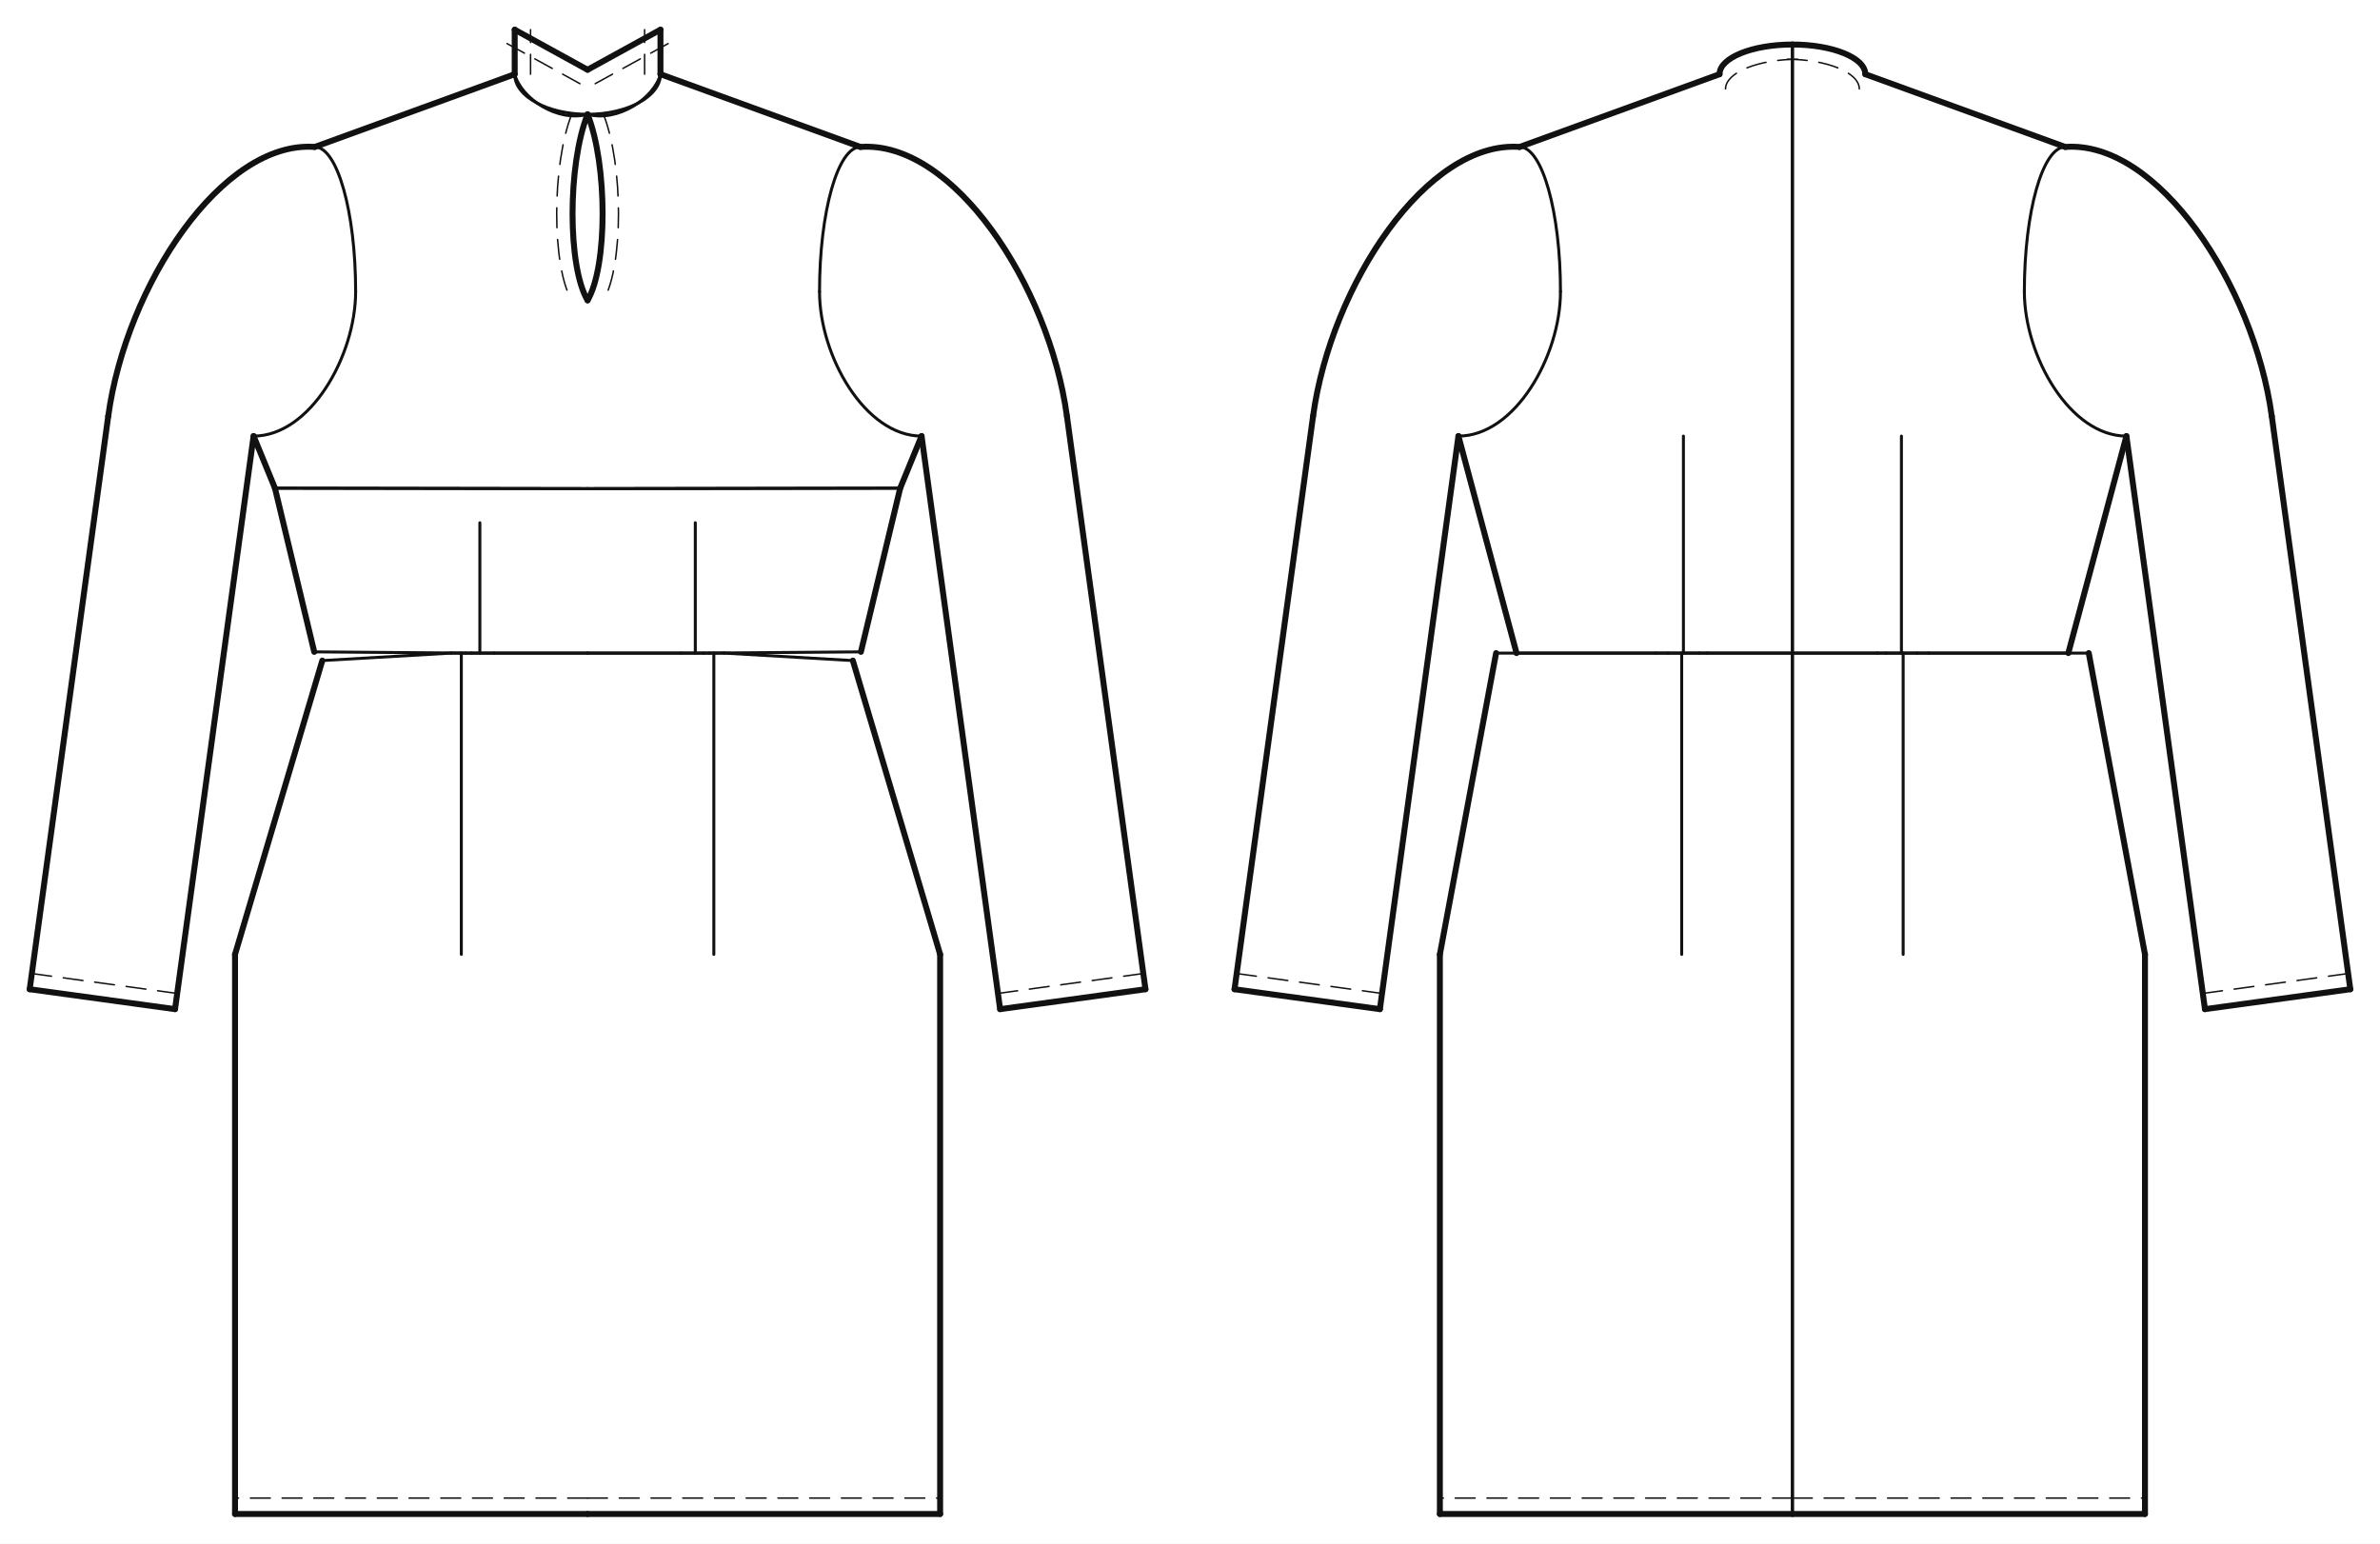
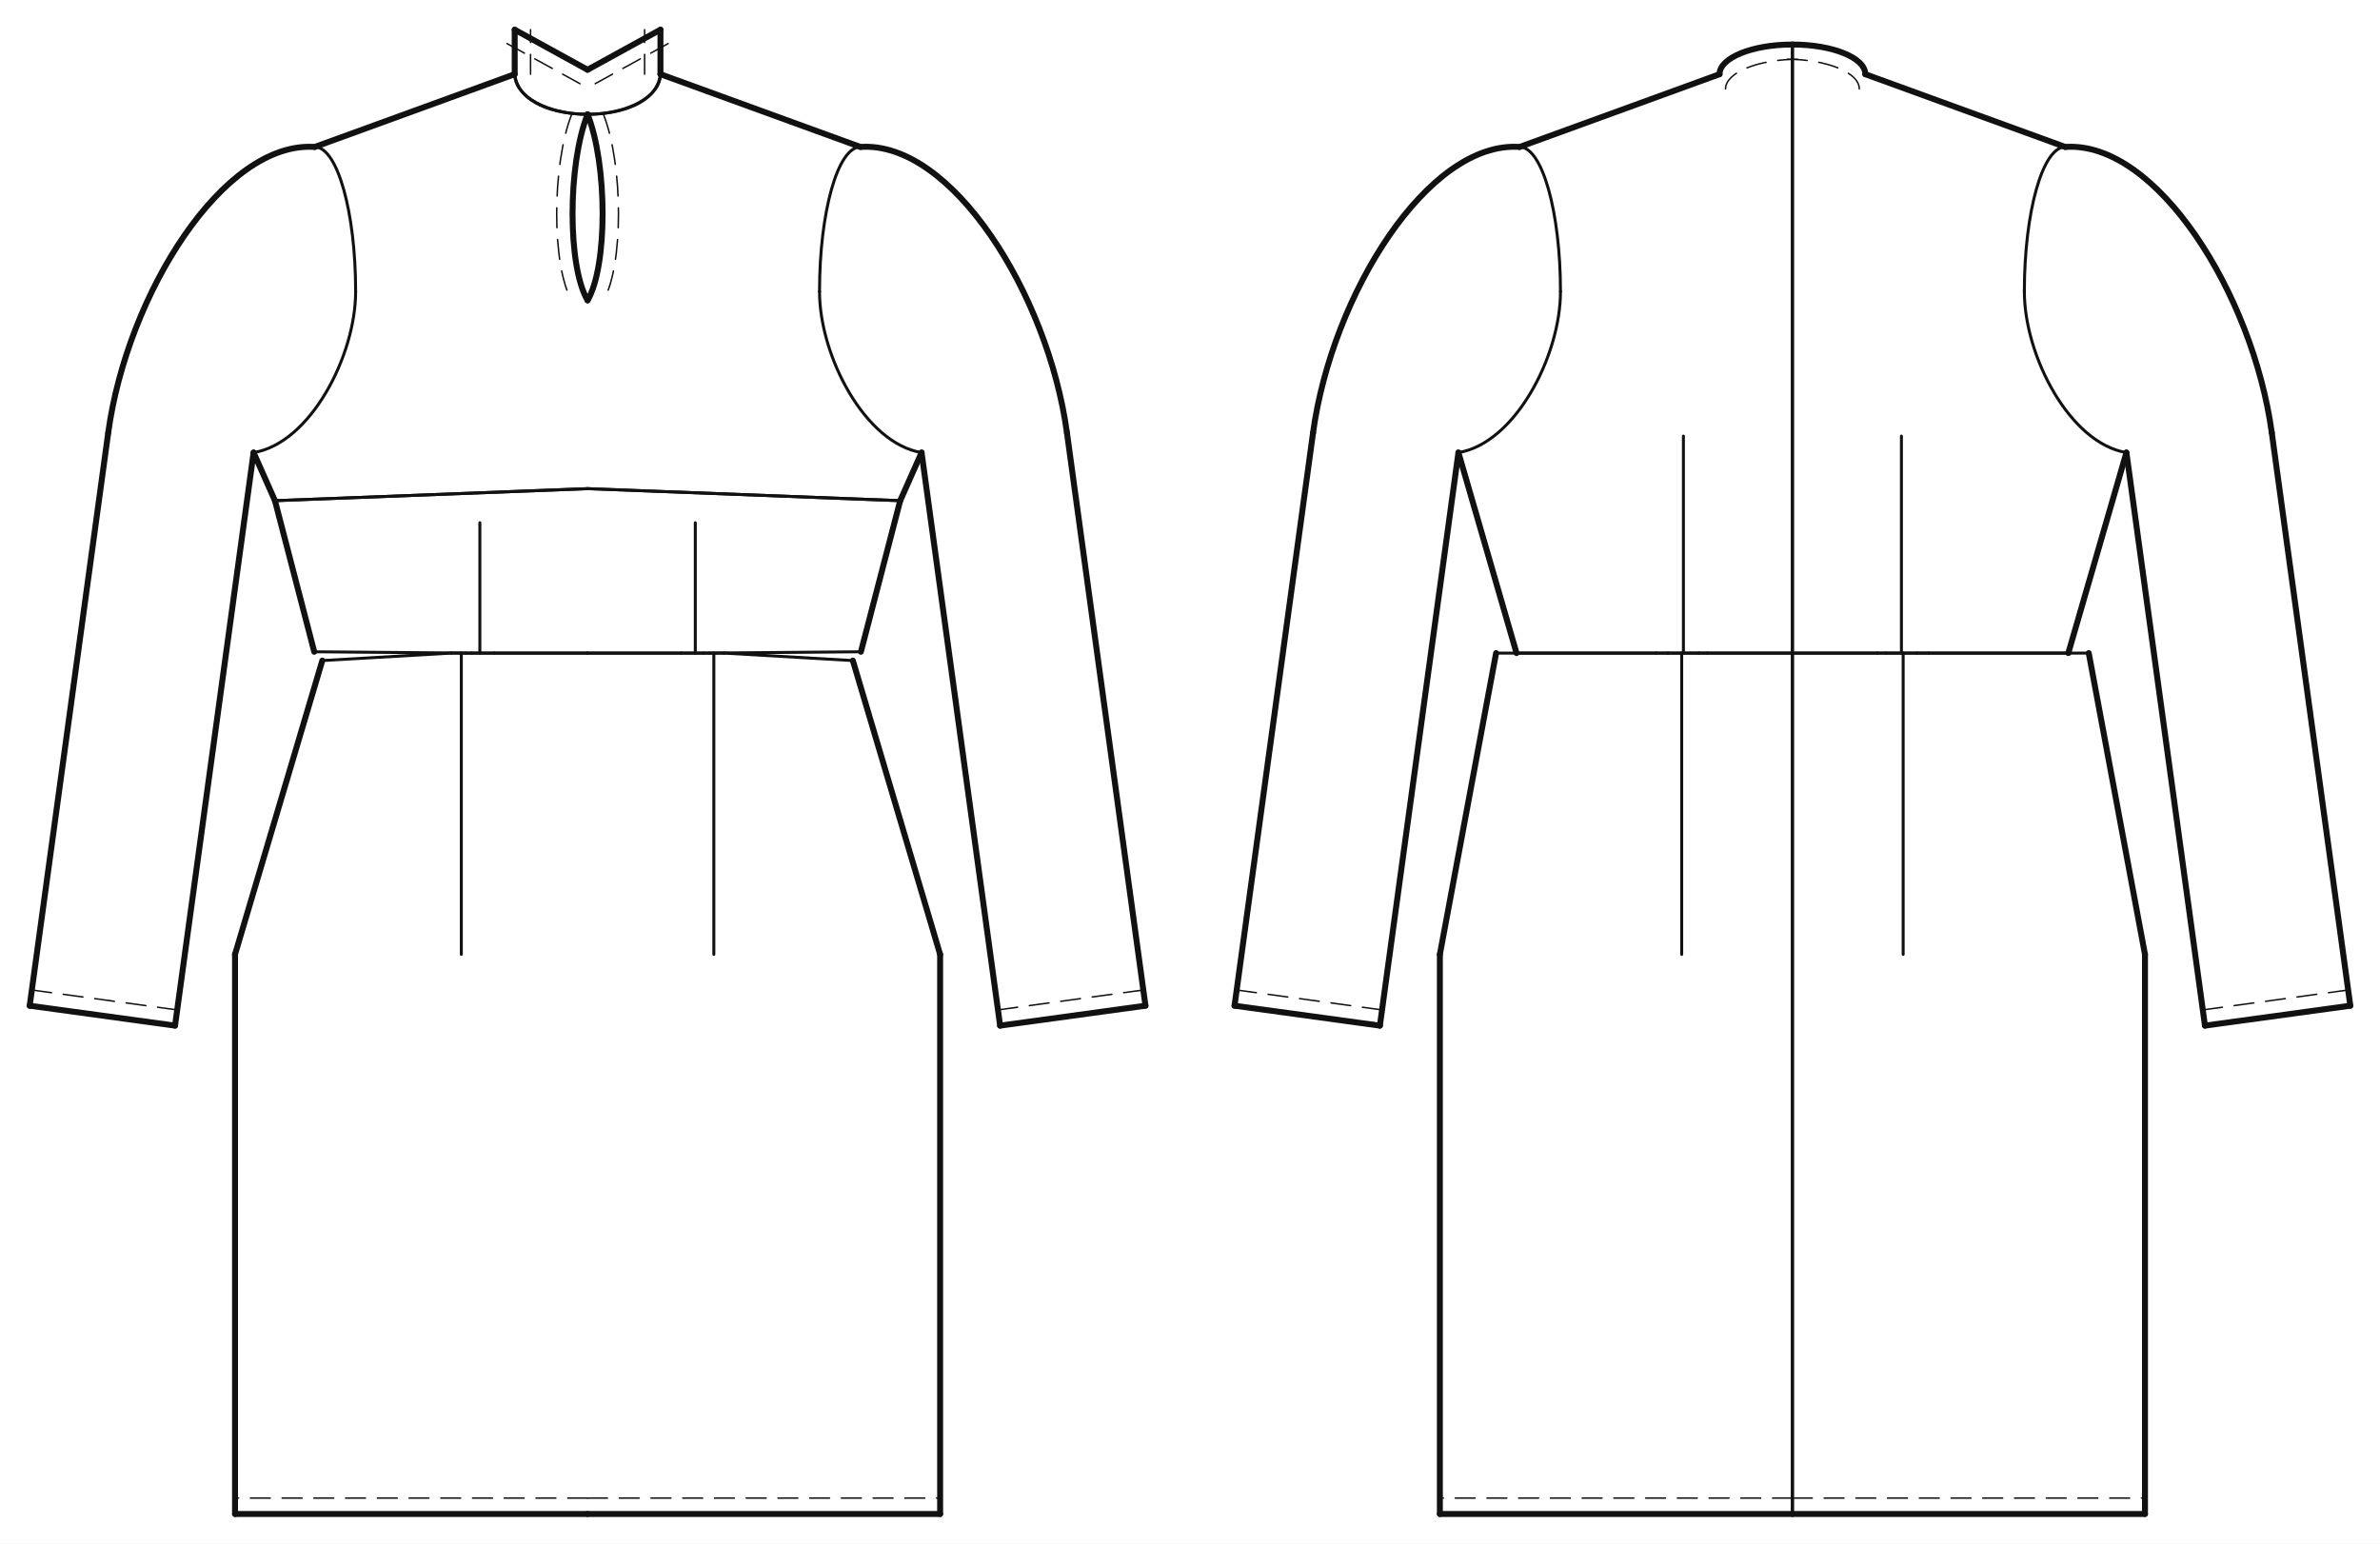
<svg xmlns="http://www.w3.org/2000/svg" data-ops="14" viewBox="-20.000 -50.000 1603.320 1040.000" data-scale="1:1" data-unit-mm="1" data-graf="taban-elbise" data-body="croquis36" data-size="croquis36" data-panel="7" data-gorunum="2" data-y-waist="390.000" data-y-bust="254.900" data-y-hip="593.000">
  <rect x="-20.000" y="-50.000" width="1603.320" height="1040.000" fill="#ffffff" />
  <g id="croquis" fill="none" stroke="none">
    <g data-view="front" data-eksen="cf" transform="translate(375.830 0)">
      <path data-rol="siluet" data-view="front" data-kaynak="croquis-landmark" data-manken-bust-y="254.900" data-manken-koltukalti-y="243.800" data-manken-bel-y="390.000" data-manken-kalca-y="593.000" data-omuz-uc="183.800 49.000" data-manken-bel-yarim-mm="170.500" d="M 49.100 0.000 L 183.800 49.000 L 210.000 243.800 L 210.000 254.900 L 181.400 312.900 L 170.500 390.000 L 195.000 490.000 L 225.000 593.000 L -225.000 593.000 L -195.000 490.000 L -170.500 390.000 L -181.400 312.900 L -210.000 254.900 L -210.000 243.800 L -183.800 49.000 L -49.100 0.000 Z" />
    </g>
    <g data-view="back" data-eksen="cb" transform="translate(1187.490 0)">
      <path data-rol="siluet" data-view="back" data-kaynak="croquis-landmark" data-manken-bust-y="254.900" data-manken-koltukalti-y="243.800" data-manken-bel-y="390.000" data-manken-kalca-y="593.000" data-omuz-uc="183.800 49.000" data-manken-bel-yarim-mm="170.500" d="M 49.100 0.000 L 183.800 49.000 L 210.000 243.800 L 210.000 254.900 L 181.400 312.900 L 170.500 390.000 L 195.000 490.000 L 225.000 593.000 L -225.000 593.000 L -195.000 490.000 L -170.500 390.000 L -181.400 312.900 L -210.000 254.900 L -210.000 243.800 L -183.800 49.000 L -49.100 0.000 Z" />
    </g>
  </g>
  <g id="outline" fill="none" stroke="#111111" stroke-width="4.008" stroke-linejoin="round" stroke-linecap="round">
    <g data-view="front" data-eksen="cf" transform="translate(375.830 0)">
-       <path data-panel="on_beden_alt" data-edge="side_front.1" data-tur="seam" d="M 184.136 389.177 L 210.600 278.888" />
-       <path data-panel="on_beden_alt" data-edge="side_front.1" data-tur="seam" d="M -184.136 389.177 L -210.600 278.888" />
-       <path data-panel="on_beden_ust" data-edge="side_front.2" data-tur="seam" d="M 210.600 278.888 L 225.000 243.800" />
-       <path data-panel="on_beden_ust" data-edge="side_front.2" data-tur="seam" d="M -210.600 278.888 L -225.000 243.800" />
+       <path data-panel="on_beden_alt" data-edge="side_front.1" data-tur="seam" d="M 184.136 389.117 L 210.600 287.324" />
+       <path data-panel="on_beden_alt" data-edge="side_front.1" data-tur="seam" d="M -184.136 389.117 L -210.600 287.324" />
+       <path data-panel="on_beden_ust" data-edge="side_front.2" data-tur="seam" d="M 210.600 287.324 L 225.000 254.900" />
+       <path data-panel="on_beden_ust" data-edge="side_front.2" data-tur="seam" d="M -210.600 287.324 L -225.000 254.900" />
      <path data-panel="on_beden_ust" data-edge="shoulder" data-tur="seam" d="M 183.800 49.000 L 49.100 0.000" />
      <path data-panel="on_beden_ust" data-edge="shoulder" data-tur="seam" d="M -183.800 49.000 L -49.100 0.000" />
      <path data-panel="on_beden_ust" data-edge="cf.1" data-tur="cut" d="M 0.000 27.000 C 13.500 61.185 13.500 129.555 0.000 152.345" />
      <path data-panel="on_beden_ust" data-edge="cf.1" data-tur="cut" d="M 0.000 27.000 C -13.500 61.185 -13.500 129.555 0.000 152.345" />
      <path data-panel="on_etek" data-edge="hem_front" data-tur="cut" d="M 0.000 970.000 L 237.500 970.000" />
      <path data-panel="on_etek" data-edge="hem_front" data-tur="cut" d="M 0.000 970.000 L -237.500 970.000" />
      <path data-panel="on_etek" data-edge="side_front.1" data-tur="seam" d="M 237.500 970.000 L 237.500 593.000" />
      <path data-panel="on_etek" data-edge="side_front.1" data-tur="seam" d="M -237.500 970.000 L -237.500 593.000" />
      <path data-panel="on_etek" data-edge="side_front.2" data-tur="seam" d="M 237.500 593.000 L 178.704 395.045" />
      <path data-panel="on_etek" data-edge="side_front.2" data-tur="seam" d="M -237.500 593.000 L -178.704 395.045" />
-       <path data-panel="kol" data-edge="kapak_basi" data-tur="kapak" d="M 183.800 49.000 C 246.026 44.481 310.787 141.843 322.920 230.381" />
-       <path data-panel="kol" data-edge="kapak_basi" data-tur="kapak" d="M -183.800 49.000 C -246.026 44.481 -310.787 141.843 -322.920 230.381" />
-       <path data-panel="kol" data-edge="underarm_front" data-tur="kol" d="M 322.920 230.381 L 375.830 616.472" />
-       <path data-panel="kol" data-edge="underarm_front" data-tur="kol" d="M -322.920 230.381 L -375.830 616.472" />
-       <path data-panel="kol" data-edge="hem" data-tur="kol" d="M 375.830 616.472 L 277.910 629.891" />
-       <path data-panel="kol" data-edge="hem" data-tur="kol" d="M -375.830 616.472 L -277.910 629.891" />
-       <path data-panel="kol" data-edge="underarm_back" data-tur="kol" d="M 277.910 629.891 L 225.000 243.800" />
-       <path data-panel="kol" data-edge="underarm_back" data-tur="kol" d="M -277.910 629.891 L -225.000 243.800" />
+       <path data-panel="kol" data-edge="kapak_basi" data-tur="kapak" d="M 183.800 49.000 C 245.234 44.812 310.115 148.040 322.920 241.481" />
+       <path data-panel="kol" data-edge="kapak_basi" data-tur="kapak" d="M -183.800 49.000 C -245.234 44.812 -310.115 148.040 -322.920 241.481" />
+       <path data-panel="kol" data-edge="underarm_front" data-tur="kol" d="M 322.920 241.481 L 375.830 627.572" />
+       <path data-panel="kol" data-edge="underarm_front" data-tur="kol" d="M -322.920 241.481 L -375.830 627.572" />
+       <path data-panel="kol" data-edge="hem" data-tur="kol" d="M 375.830 627.572 L 277.910 640.991" />
+       <path data-panel="kol" data-edge="hem" data-tur="kol" d="M -375.830 627.572 L -277.910 640.991" />
+       <path data-panel="kol" data-edge="underarm_back" data-tur="kol" d="M 277.910 640.991 L 225.000 254.900" />
+       <path data-panel="kol" data-edge="underarm_back" data-tur="kol" d="M -277.910 640.991 L -225.000 254.900" />
      <path data-panel="boyun_bandi" data-edge="dis" data-tur="cut" d="M 49.100 0.000 L 49.100 -30.000" />
      <path data-panel="boyun_bandi" data-edge="dis" data-tur="cut" d="M -49.100 0.000 L -49.100 -30.000" />
      <path data-panel="boyun_bandi" data-edge="ust" data-tur="cut" d="M 49.100 -30.000 L 0.000 -3.000" />
      <path data-panel="boyun_bandi" data-edge="ust" data-tur="cut" d="M -49.100 -30.000 L 0.000 -3.000" />
    </g>
    <g data-view="back" data-eksen="cb" transform="translate(1187.490 0)">
-       <path data-panel="arka_beden" data-edge="side_back" data-tur="seam" d="M 185.864 390.000 L 225.000 243.800" />
-       <path data-panel="arka_beden" data-edge="side_back" data-tur="seam" d="M -185.864 390.000 L -225.000 243.800" />
+       <path data-panel="arka_beden" data-edge="side_back" data-tur="seam" d="M 185.864 390.000 L 225.000 254.900" />
+       <path data-panel="arka_beden" data-edge="side_back" data-tur="seam" d="M -185.864 390.000 L -225.000 254.900" />
      <path data-panel="arka_beden" data-edge="shoulder" data-tur="seam" d="M 183.800 49.000 L 49.100 0.000" />
      <path data-panel="arka_beden" data-edge="shoulder" data-tur="seam" d="M -183.800 49.000 L -49.100 0.000" />
      <path data-panel="arka_beden" data-edge="neck_back" data-tur="cut" d="M 49.100 0.000 C 49.100 -11.046 27.117 -20.000 0.000 -20.000" />
      <path data-panel="arka_beden" data-edge="neck_back" data-tur="cut" d="M -49.100 0.000 C -49.100 -11.046 -27.117 -20.000 0.000 -20.000" />
      <path data-panel="arka_etek" data-edge="hem_back" data-tur="cut" d="M 0.000 970.000 L 237.500 970.000" />
      <path data-panel="arka_etek" data-edge="hem_back" data-tur="cut" d="M 0.000 970.000 L -237.500 970.000" />
      <path data-panel="arka_etek" data-edge="side_back.1" data-tur="seam" d="M 237.500 970.000 L 237.500 593.000" />
      <path data-panel="arka_etek" data-edge="side_back.1" data-tur="seam" d="M -237.500 970.000 L -237.500 593.000" />
      <path data-panel="arka_etek" data-edge="side_back.2" data-tur="seam" d="M 237.500 593.000 L 199.629 390.000" />
      <path data-panel="arka_etek" data-edge="side_back.2" data-tur="seam" d="M -237.500 593.000 L -199.629 390.000" />
-       <path data-panel="kol" data-edge="kapak_basi" data-tur="kapak" d="M 183.800 49.000 C 246.026 44.481 310.787 141.843 322.920 230.381" />
-       <path data-panel="kol" data-edge="kapak_basi" data-tur="kapak" d="M -183.800 49.000 C -246.026 44.481 -310.787 141.843 -322.920 230.381" />
-       <path data-panel="kol" data-edge="underarm_front" data-tur="kol" d="M 322.920 230.381 L 375.830 616.472" />
-       <path data-panel="kol" data-edge="underarm_front" data-tur="kol" d="M -322.920 230.381 L -375.830 616.472" />
-       <path data-panel="kol" data-edge="hem" data-tur="kol" d="M 375.830 616.472 L 277.910 629.891" />
-       <path data-panel="kol" data-edge="hem" data-tur="kol" d="M -375.830 616.472 L -277.910 629.891" />
-       <path data-panel="kol" data-edge="underarm_back" data-tur="kol" d="M 277.910 629.891 L 225.000 243.800" />
-       <path data-panel="kol" data-edge="underarm_back" data-tur="kol" d="M -277.910 629.891 L -225.000 243.800" />
+       <path data-panel="kol" data-edge="kapak_basi" data-tur="kapak" d="M 183.800 49.000 C 245.234 44.812 310.115 148.040 322.920 241.481" />
+       <path data-panel="kol" data-edge="kapak_basi" data-tur="kapak" d="M -183.800 49.000 C -245.234 44.812 -310.115 148.040 -322.920 241.481" />
+       <path data-panel="kol" data-edge="underarm_front" data-tur="kol" d="M 322.920 241.481 L 375.830 627.572" />
+       <path data-panel="kol" data-edge="underarm_front" data-tur="kol" d="M -322.920 241.481 L -375.830 627.572" />
+       <path data-panel="kol" data-edge="hem" data-tur="kol" d="M 375.830 627.572 L 277.910 640.991" />
+       <path data-panel="kol" data-edge="hem" data-tur="kol" d="M -375.830 627.572 L -277.910 640.991" />
+       <path data-panel="kol" data-edge="underarm_back" data-tur="kol" d="M 277.910 640.991 L 225.000 254.900" />
+       <path data-panel="kol" data-edge="underarm_back" data-tur="kol" d="M -277.910 640.991 L -225.000 254.900" />
    </g>
  </g>
  <g id="seams" fill="none" stroke="#111111" stroke-width="2.004" stroke-linejoin="round" stroke-linecap="round">
    <g data-view="front" data-eksen="cf" transform="translate(375.830 0)">
      <path data-panel="on_beden_alt" data-edge="waist_front.1" data-tur="seam" d="M 0.000 390.000 L 63.000 390.000" />
      <path data-panel="on_beden_alt" data-edge="waist_front.1" data-tur="seam" d="M 0.000 390.000 L -63.000 390.000" />
      <path data-panel="on_beden_alt" data-edge="dart_on_beden.1" data-tur="pens_agzi" d="M 63.000 390.000 L 82.136 390.000" />
      <path data-panel="on_beden_alt" data-edge="dart_on_beden.1" data-tur="pens_agzi" d="M -63.000 390.000 L -82.136 390.000" />
-       <path data-panel="on_beden_alt" data-edge="waist_front.2" data-tur="seam" d="M 82.136 390.000 L 184.136 389.177" />
-       <path data-panel="on_beden_alt" data-edge="waist_front.2" data-tur="seam" d="M -82.136 390.000 L -184.136 389.177" />
-       <path data-panel="on_beden_alt" data-edge="gogus_alti.a" data-tur="seam" d="M 210.600 278.888 L 0.000 279.218" />
-       <path data-panel="on_beden_alt" data-edge="gogus_alti.a" data-tur="seam" d="M -210.600 278.888 L 0.000 279.218" />
-       <path data-panel="on_beden_ust" data-edge="armhole_front.1" data-tur="seam" d="M 225.000 243.800 C 187.030 243.800 156.250 190.007 156.250 146.400" />
-       <path data-panel="on_beden_ust" data-edge="armhole_front.1" data-tur="seam" d="M -225.000 243.800 C -187.030 243.800 -156.250 190.007 -156.250 146.400" />
+       <path data-panel="on_beden_alt" data-edge="waist_front.2" data-tur="seam" d="M 82.136 390.000 L 184.136 389.117" />
+       <path data-panel="on_beden_alt" data-edge="waist_front.2" data-tur="seam" d="M -82.136 390.000 L -184.136 389.117" />
+       <path data-panel="on_beden_alt" data-edge="gogus_alti.a" data-tur="seam" d="M 210.600 287.324 L 0.000 279.218" />
+       <path data-panel="on_beden_alt" data-edge="gogus_alti.a" data-tur="seam" d="M -210.600 287.324 L 0.000 279.218" />
+       <path data-panel="on_beden_ust" data-edge="armhole_front.1" data-tur="seam" d="M 225.000 254.900 C 187.030 248.770 156.250 190.007 156.250 146.400" />
+       <path data-panel="on_beden_ust" data-edge="armhole_front.1" data-tur="seam" d="M -225.000 254.900 C -187.030 248.770 -156.250 190.007 -156.250 146.400" />
      <path data-panel="on_beden_ust" data-edge="armhole_front.2" data-tur="seam" d="M 156.250 146.400 C 156.250 92.607 168.585 49.000 183.800 49.000" />
      <path data-panel="on_beden_ust" data-edge="armhole_front.2" data-tur="seam" d="M -156.250 146.400 C -156.250 92.607 -168.585 49.000 -183.800 49.000" />
      <path data-panel="on_beden_ust" data-edge="neck_front" data-tur="seam" d="M 49.100 0.000 C 49.100 14.912 27.117 27.000 0.000 27.000" />
      <path data-panel="on_beden_ust" data-edge="neck_front" data-tur="seam" d="M -49.100 0.000 C -49.100 14.912 -27.117 27.000 0.000 27.000" />
-       <path data-panel="on_beden_ust" data-edge="gogus_alti.b" data-tur="seam" d="M 0.000 279.218 L 210.600 278.888" />
-       <path data-panel="on_beden_ust" data-edge="gogus_alti.b" data-tur="seam" d="M 0.000 279.218 L -210.600 278.888" />
+       <path data-panel="on_beden_ust" data-edge="gogus_alti.b" data-tur="seam" d="M 0.000 279.218 L 210.600 287.324" />
+       <path data-panel="on_beden_ust" data-edge="gogus_alti.b" data-tur="seam" d="M 0.000 279.218 L -210.600 287.324" />
      <path data-panel="on_etek" data-edge="waist_front.1" data-tur="seam" d="M 178.704 395.045 L 91.907 390.000" />
      <path data-panel="on_etek" data-edge="waist_front.1" data-tur="seam" d="M -178.704 395.045 L -91.907 390.000" />
      <path data-panel="on_etek" data-edge="dart_on_etek.1" data-tur="pens_agzi" d="M 91.907 390.000 L 78.203 390.000" />
      <path data-panel="on_etek" data-edge="dart_on_etek.1" data-tur="pens_agzi" d="M -91.907 390.000 L -78.203 390.000" />
      <path data-panel="on_etek" data-edge="waist_front.2" data-tur="seam" d="M 78.203 390.000 L 0.000 390.000" />
      <path data-panel="on_etek" data-edge="waist_front.2" data-tur="seam" d="M -78.203 390.000 L 0.000 390.000" />
-       <path data-panel="boyun_bandi" data-edge="alt" data-tur="seam" d="M 0.000 27.000 C 20.227 32.532 44.777 16.332 49.100 0.000" />
-       <path data-panel="boyun_bandi" data-edge="alt" data-tur="seam" d="M 0.000 27.000 C -20.227 32.532 -44.777 16.332 -49.100 0.000" />
+       <path data-panel="boyun_bandi" data-edge="alt" data-tur="seam" d="M 0.000 27.000 C 22.066 27.000 46.616 19.676 49.100 0.000" />
+       <path data-panel="boyun_bandi" data-edge="alt" data-tur="seam" d="M 0.000 27.000 C -22.066 27.000 -46.616 19.676 -49.100 0.000" />
    </g>
    <g data-view="back" data-eksen="cb" transform="translate(1187.490 0)">
      <path data-panel="arka_beden" data-edge="cb" data-tur="seam" d="M 0.000 -20.000 L 0.000 390.000" />
      <path data-panel="arka_beden" data-edge="cb" data-tur="seam" d="M 0.000 -20.000 L 0.000 390.000" />
      <path data-panel="arka_beden" data-edge="waist_back.1" data-tur="seam" d="M 0.000 390.000 L 63.000 390.000" />
      <path data-panel="arka_beden" data-edge="waist_back.1" data-tur="seam" d="M 0.000 390.000 L -63.000 390.000" />
      <path data-panel="arka_beden" data-edge="dart_arka_beden.1" data-tur="pens_agzi" d="M 63.000 390.000 L 83.864 390.000" />
      <path data-panel="arka_beden" data-edge="dart_arka_beden.1" data-tur="pens_agzi" d="M -63.000 390.000 L -83.864 390.000" />
      <path data-panel="arka_beden" data-edge="waist_back.2" data-tur="seam" d="M 83.864 390.000 L 185.864 390.000" />
      <path data-panel="arka_beden" data-edge="waist_back.2" data-tur="seam" d="M -83.864 390.000 L -185.864 390.000" />
-       <path data-panel="arka_beden" data-edge="armhole_back.1" data-tur="seam" d="M 225.000 243.800 C 187.030 243.800 156.250 190.007 156.250 146.400" />
-       <path data-panel="arka_beden" data-edge="armhole_back.1" data-tur="seam" d="M -225.000 243.800 C -187.030 243.800 -156.250 190.007 -156.250 146.400" />
+       <path data-panel="arka_beden" data-edge="armhole_back.1" data-tur="seam" d="M 225.000 254.900 C 187.030 248.770 156.250 190.007 156.250 146.400" />
+       <path data-panel="arka_beden" data-edge="armhole_back.1" data-tur="seam" d="M -225.000 254.900 C -187.030 248.770 -156.250 190.007 -156.250 146.400" />
      <path data-panel="arka_beden" data-edge="armhole_back.2" data-tur="seam" d="M 156.250 146.400 C 156.250 92.607 168.585 49.000 183.800 49.000" />
      <path data-panel="arka_beden" data-edge="armhole_back.2" data-tur="seam" d="M -156.250 146.400 C -156.250 92.607 -168.585 49.000 -183.800 49.000" />
      <path data-panel="arka_etek" data-edge="cb" data-tur="seam" d="M 0.000 390.000 L 0.000 970.000" />
      <path data-panel="arka_etek" data-edge="cb" data-tur="seam" d="M 0.000 390.000 L 0.000 970.000" />
      <path data-panel="arka_etek" data-edge="waist_back.1" data-tur="seam" d="M 199.629 390.000 L 91.907 390.000" />
      <path data-panel="arka_etek" data-edge="waist_back.1" data-tur="seam" d="M -199.629 390.000 L -91.907 390.000" />
      <path data-panel="arka_etek" data-edge="dart_arka_etek.1" data-tur="pens_agzi" d="M 91.907 390.000 L 57.278 390.000" />
      <path data-panel="arka_etek" data-edge="dart_arka_etek.1" data-tur="pens_agzi" d="M -91.907 390.000 L -57.278 390.000" />
      <path data-panel="arka_etek" data-edge="waist_back.2" data-tur="seam" d="M 57.278 390.000 L 0.000 390.000" />
      <path data-panel="arka_etek" data-edge="waist_back.2" data-tur="seam" d="M -57.278 390.000 L 0.000 390.000" />
    </g>
  </g>
  <g id="topstitch" fill="none" stroke="#111111" stroke-width="1.002" stroke-linejoin="round" stroke-linecap="round" stroke-dasharray="13.361 8.017">
    <g data-view="front" data-eksen="cf" transform="translate(375.830 0)">
      <path data-panel="on_beden_ust" data-edge="cf.1" data-tur="ustdikis" d="M 10.689 27.000 C 24.189 61.185 24.189 129.555 10.689 152.345" />
      <path data-panel="on_beden_ust" data-edge="cf.1" data-tur="ustdikis" d="M -10.689 27.000 C -24.189 61.185 -24.189 129.555 -10.689 152.345" />
      <path data-panel="on_etek" data-edge="hem_front" data-tur="ustdikis" d="M 0.000 959.311 L 237.500 959.311" />
      <path data-panel="on_etek" data-edge="hem_front" data-tur="ustdikis" d="M 0.000 959.311 L -237.500 959.311" />
-       <path data-panel="kol" data-edge="hem" data-tur="ustdikis" d="M 374.379 605.883 L 276.459 619.302" />
-       <path data-panel="kol" data-edge="hem" data-tur="ustdikis" d="M -374.379 605.883 L -276.459 619.302" />
+       <path data-panel="kol" data-edge="hem" data-tur="ustdikis" d="M 374.379 616.983 L 276.459 630.402" />
+       <path data-panel="kol" data-edge="hem" data-tur="ustdikis" d="M -374.379 616.983 L -276.459 630.402" />
      <path data-panel="boyun_bandi" data-edge="dis" data-tur="ustdikis" d="M 38.411 0.000 L 38.411 -30.000" />
      <path data-panel="boyun_bandi" data-edge="dis" data-tur="ustdikis" d="M -38.411 0.000 L -38.411 -30.000" />
      <path data-panel="boyun_bandi" data-edge="ust" data-tur="ustdikis" d="M 54.250 -20.634 L 5.150 6.366" />
      <path data-panel="boyun_bandi" data-edge="ust" data-tur="ustdikis" d="M -54.250 -20.634 L -5.150 6.366" />
    </g>
    <g data-view="back" data-eksen="cb" transform="translate(1187.490 0)">
      <path data-panel="arka_beden" data-edge="neck_back" data-tur="ustdikis" d="M 45.068 9.899 C 45.068 -1.147 23.085 -10.101 -4.032 -10.101" />
      <path data-panel="arka_beden" data-edge="neck_back" data-tur="ustdikis" d="M -45.068 9.899 C -45.068 -1.147 -23.085 -10.101 4.032 -10.101" />
      <path data-panel="arka_etek" data-edge="hem_back" data-tur="ustdikis" d="M 0.000 959.311 L 237.500 959.311" />
      <path data-panel="arka_etek" data-edge="hem_back" data-tur="ustdikis" d="M 0.000 959.311 L -237.500 959.311" />
-       <path data-panel="kol" data-edge="hem" data-tur="ustdikis" d="M 374.379 605.883 L 276.459 619.302" />
-       <path data-panel="kol" data-edge="hem" data-tur="ustdikis" d="M -374.379 605.883 L -276.459 619.302" />
+       <path data-panel="kol" data-edge="hem" data-tur="ustdikis" d="M 374.379 616.983 L 276.459 630.402" />
+       <path data-panel="kol" data-edge="hem" data-tur="ustdikis" d="M -374.379 616.983 L -276.459 630.402" />
    </g>
  </g>
  <g id="details" fill="none" stroke="#111111" stroke-width="2.004" stroke-linejoin="round" stroke-linecap="round">
    <g data-view="front" data-eksen="cf" transform="translate(375.830 0)">
      <path data-panel="on_beden_alt" data-edge="dart_on_beden.1" data-tur="pens" d="M 72.568 390.000 L 72.568 302.185" />
      <path data-panel="on_beden_alt" data-edge="dart_on_beden.1" data-tur="pens" d="M -72.568 390.000 L -72.568 302.185" />
      <path data-panel="on_etek" data-edge="dart_on_etek.1" data-tur="pens" d="M 85.055 390.000 L 85.055 593.000" />
      <path data-panel="on_etek" data-edge="dart_on_etek.1" data-tur="pens" d="M -85.055 390.000 L -85.055 593.000" />
    </g>
    <g data-view="back" data-eksen="cb" transform="translate(1187.490 0)">
      <path data-panel="arka_beden" data-edge="dart_arka_beden.1" data-tur="pens" d="M 73.432 390.000 L 73.432 243.800" />
      <path data-panel="arka_beden" data-edge="dart_arka_beden.1" data-tur="pens" d="M -73.432 390.000 L -73.432 243.800" />
      <path data-panel="arka_etek" data-edge="dart_arka_etek.1" data-tur="pens" d="M 74.593 390.000 L 74.593 593.000" />
      <path data-panel="arka_etek" data-edge="dart_arka_etek.1" data-tur="pens" d="M -74.593 390.000 L -74.593 593.000" />
    </g>
  </g>
</svg>
